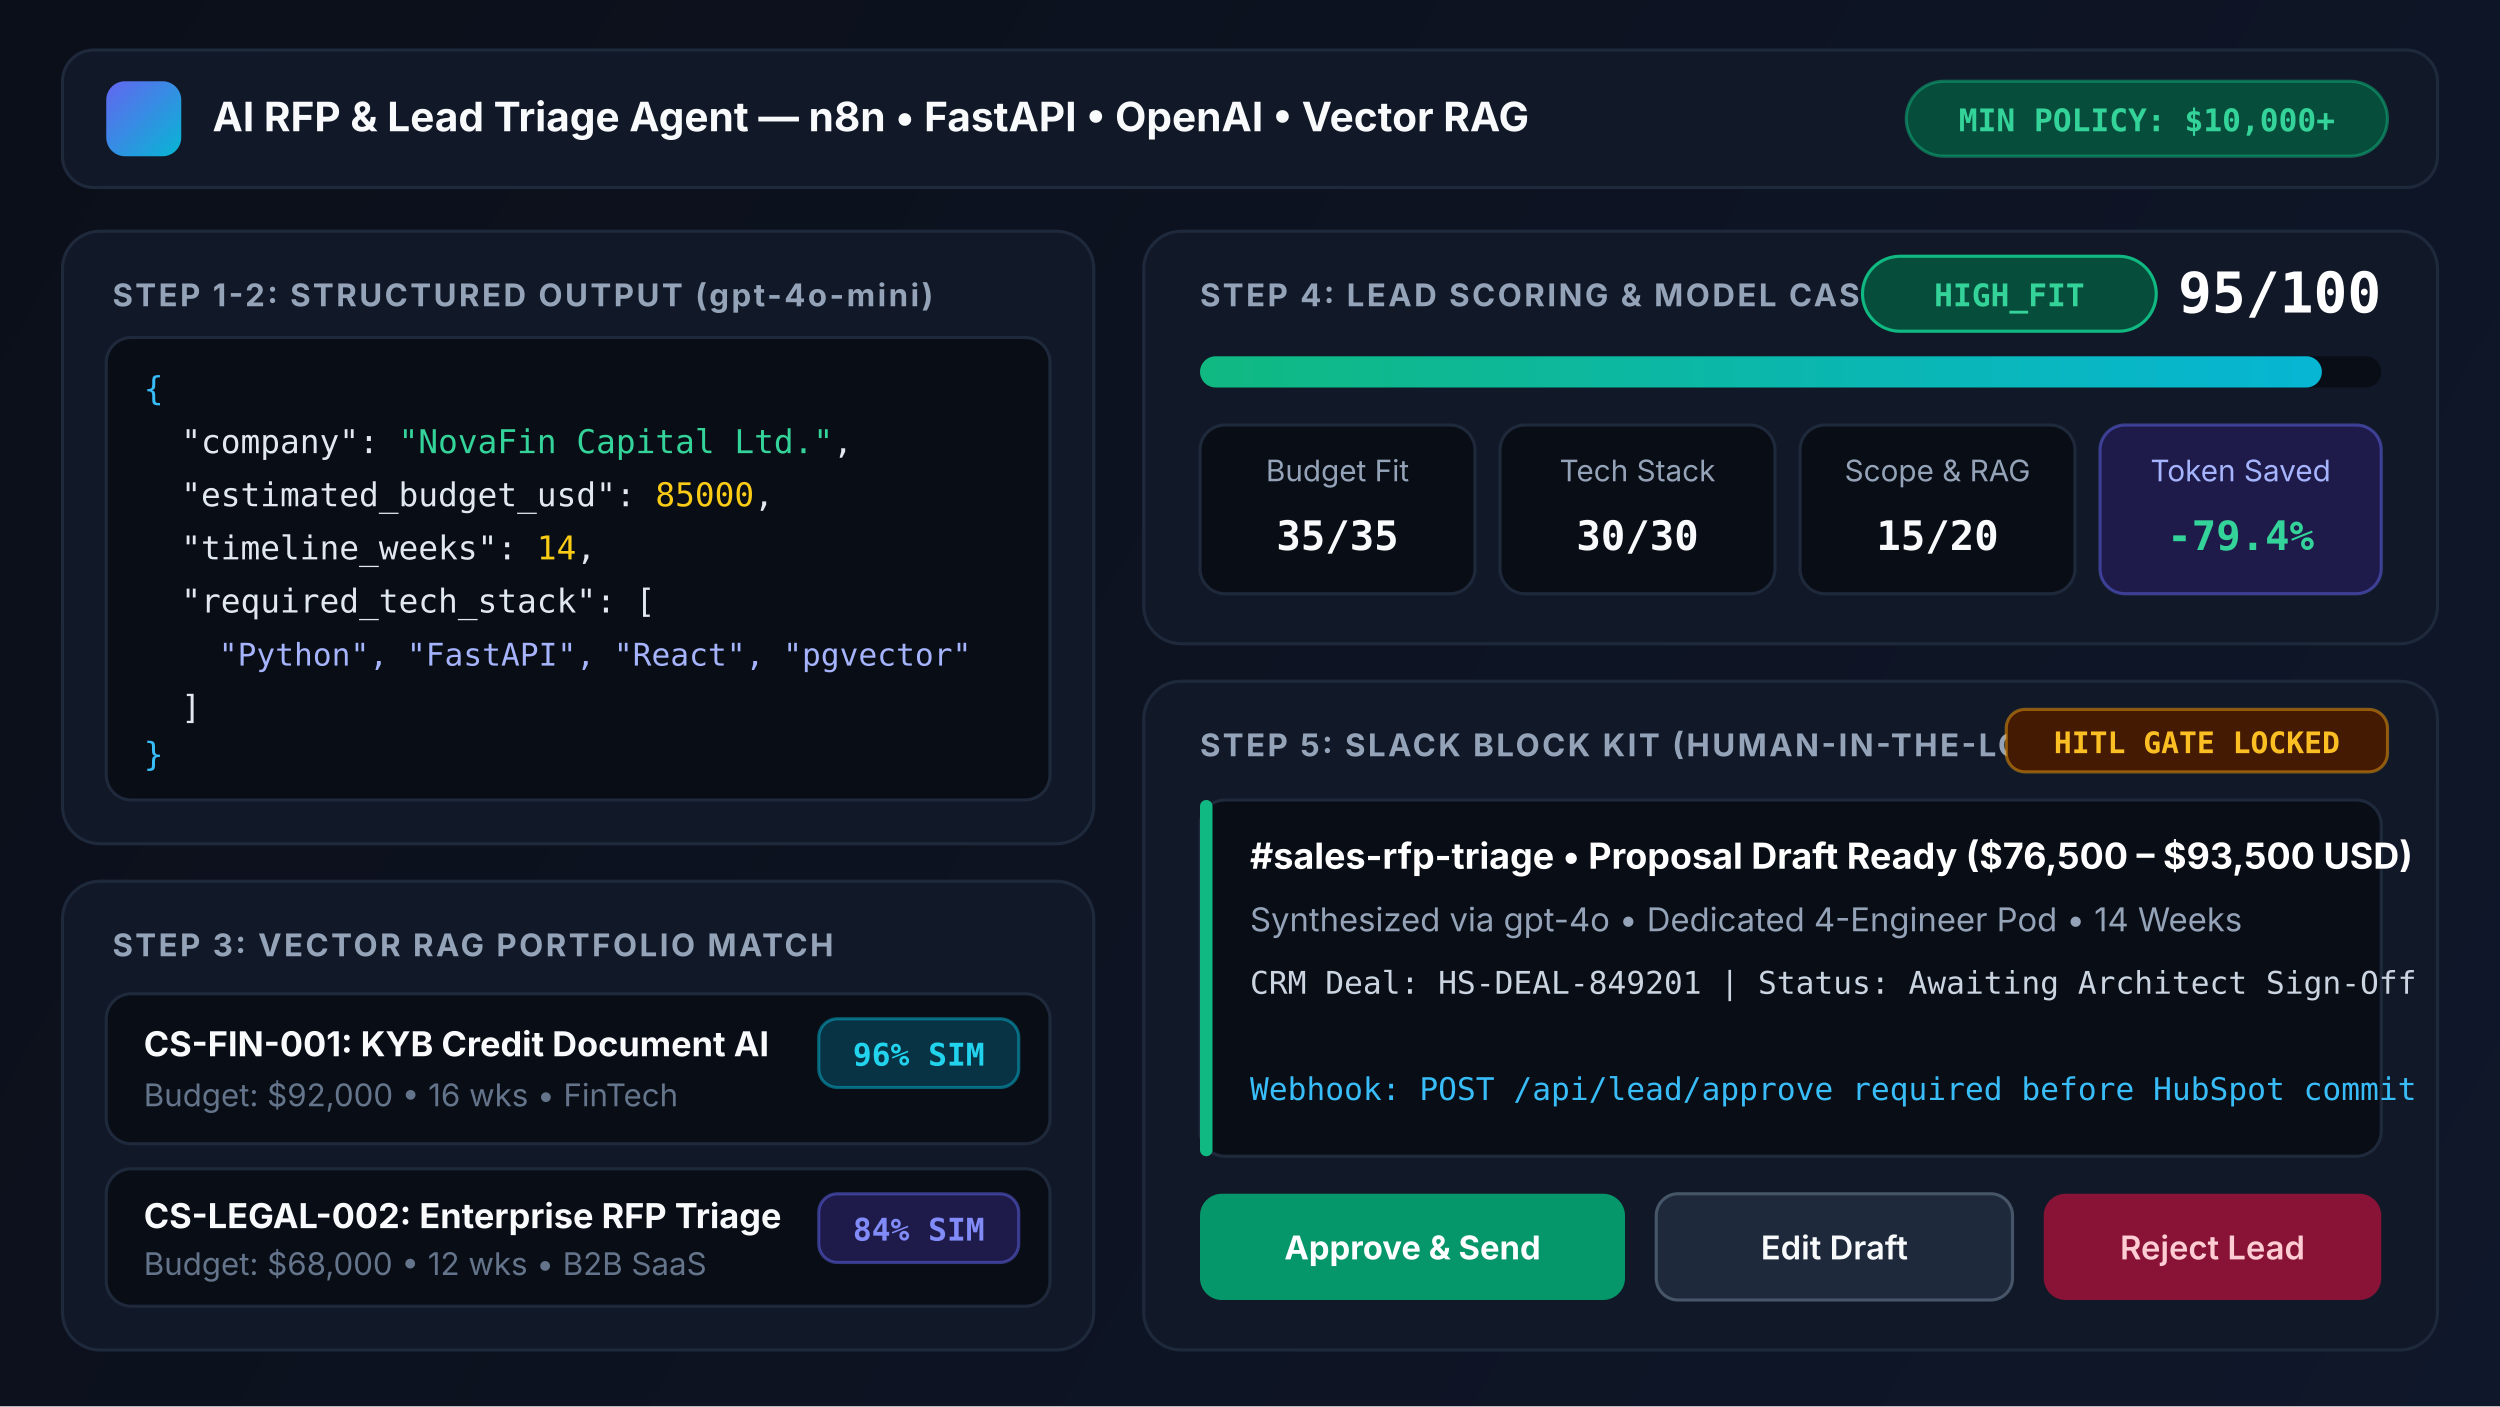
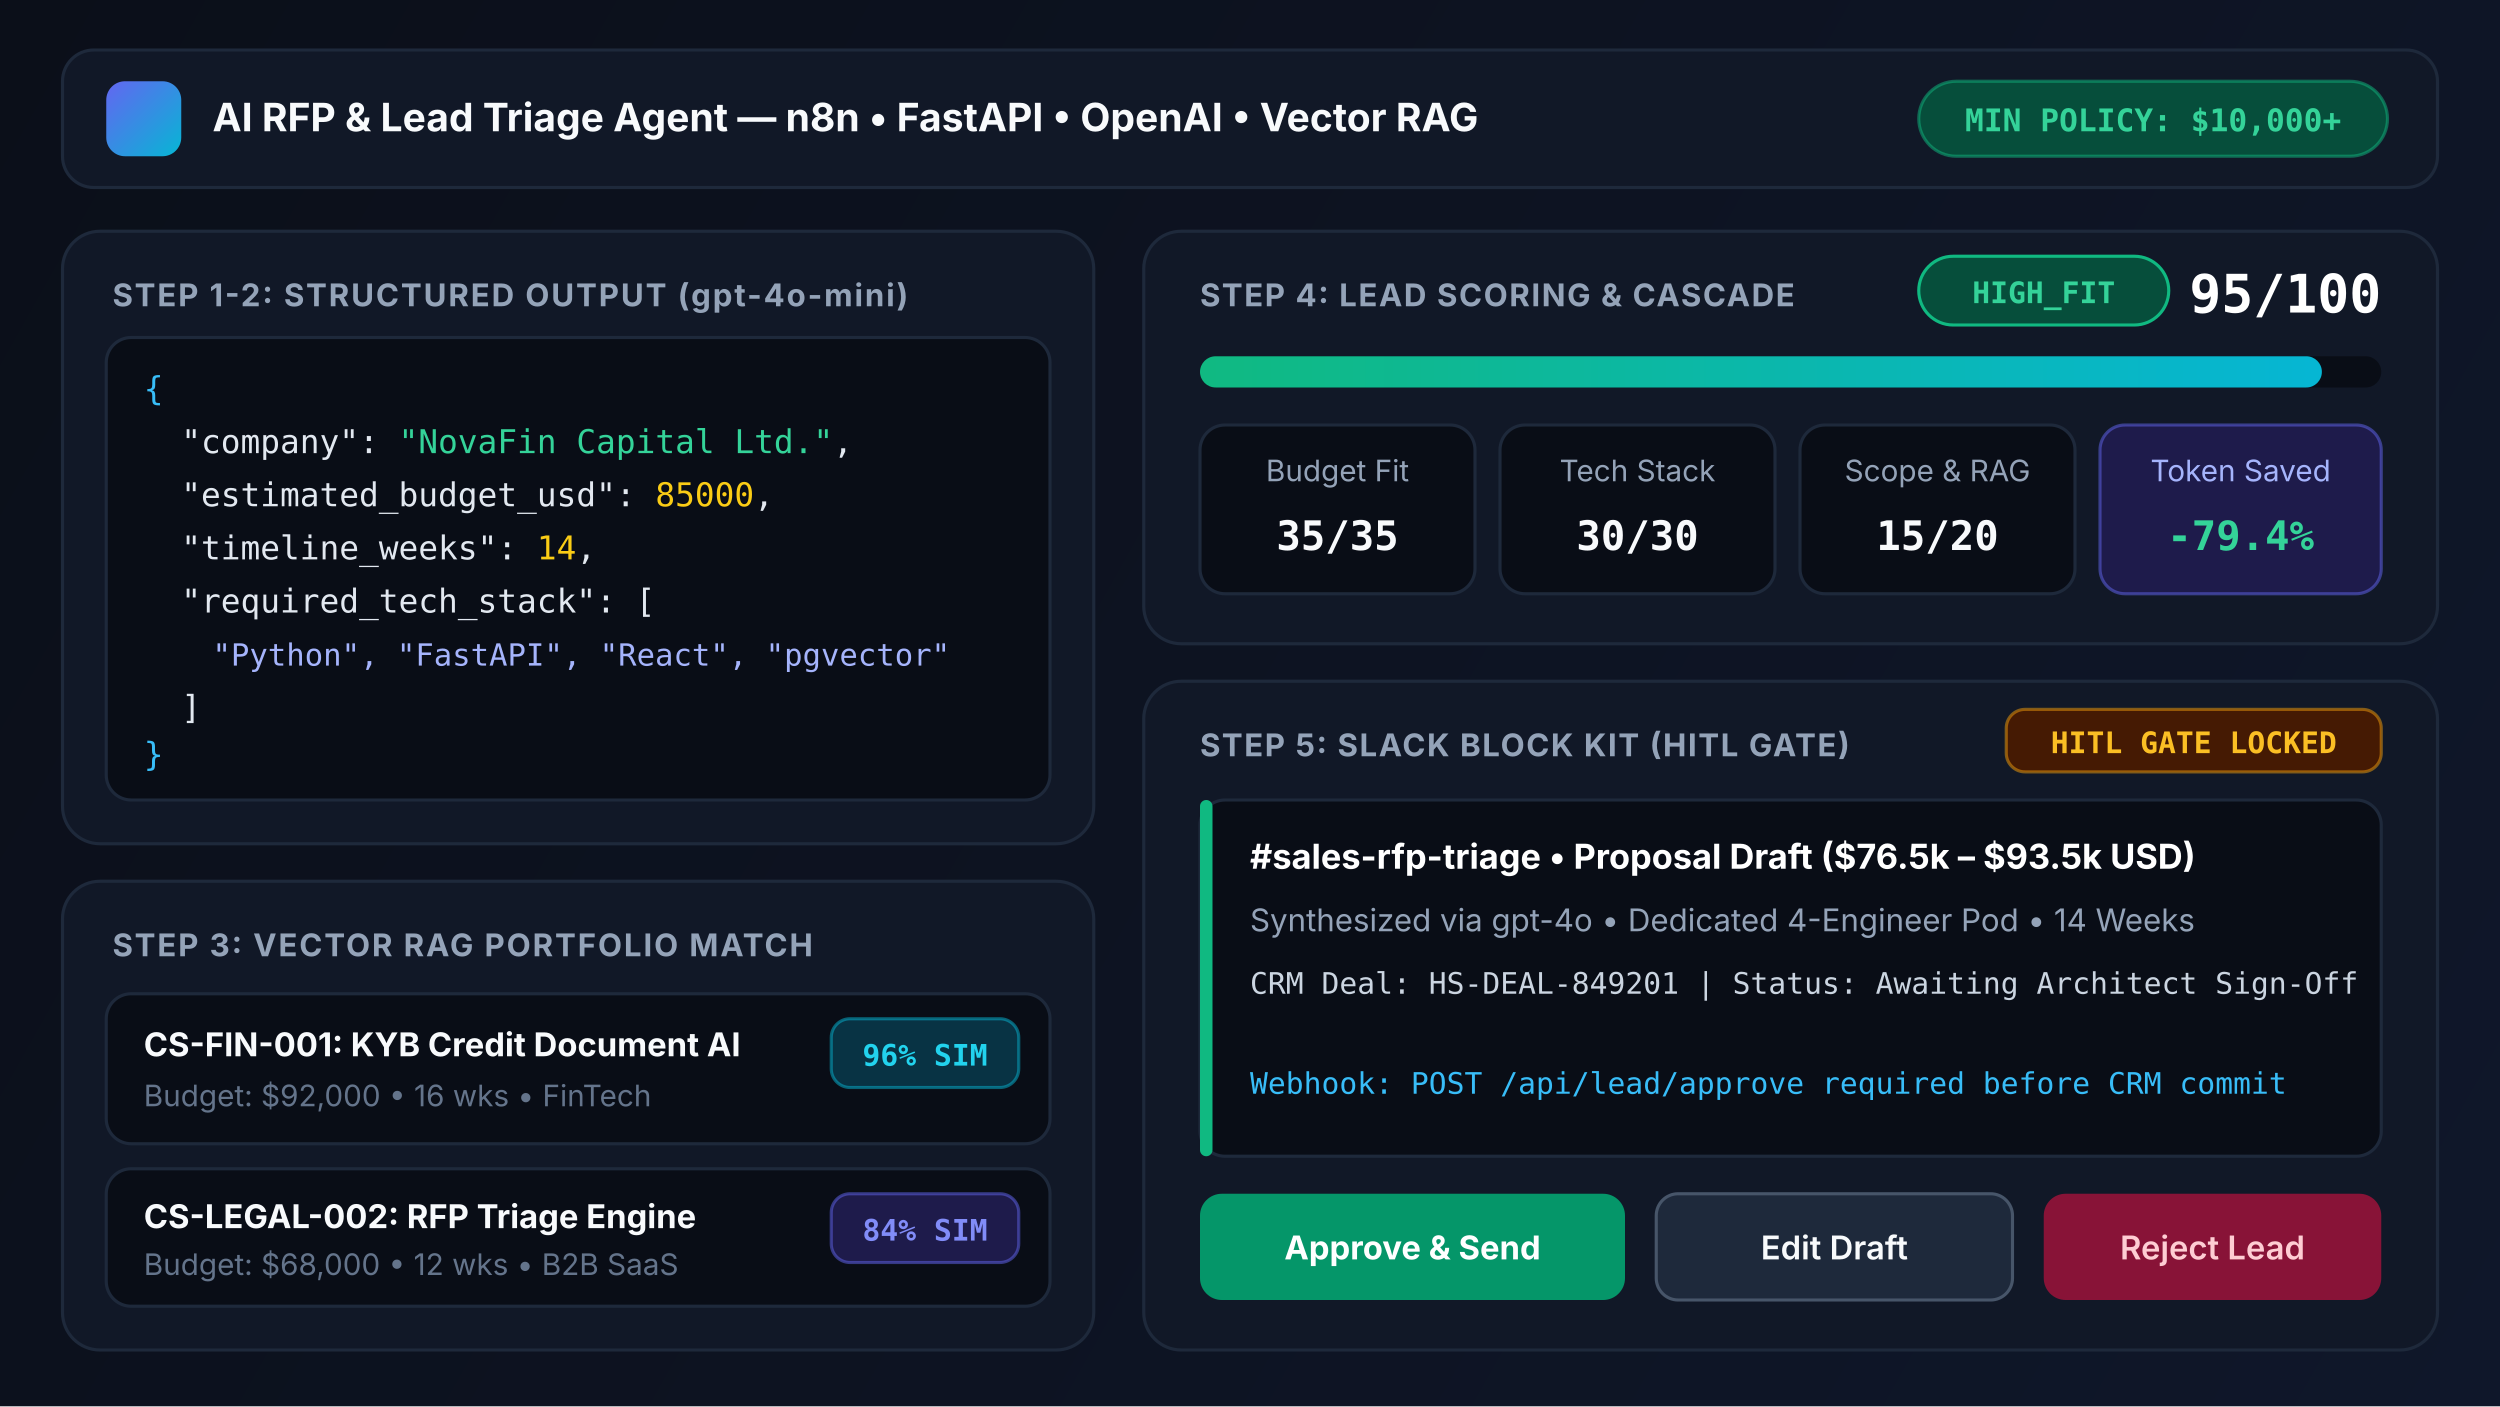
<svg xmlns="http://www.w3.org/2000/svg" viewBox="0 0 800 450" width="800" height="450" fill="none">
  <defs>
    <linearGradient id="bgGrad" x1="0" y1="0" x2="800" y2="450" gradientUnits="userSpaceOnUse">
      <stop offset="0%" stop-color="#0b0f19" />
      <stop offset="100%" stop-color="#0f172a" />
    </linearGradient>
    <linearGradient id="accentGrad" x1="0" y1="0" x2="1" y2="1">
      <stop offset="0%" stop-color="#6366f1" />
      <stop offset="100%" stop-color="#06b6d4" />
    </linearGradient>
    <linearGradient id="scoreGrad" x1="0" y1="0" x2="1" y2="0">
      <stop offset="0%" stop-color="#10b981" />
      <stop offset="100%" stop-color="#06b6d4" />
    </linearGradient>
  </defs>
  <rect width="800" height="450" fill="url(#bgGrad)" />
  <rect x="20" y="16" width="760" height="44" rx="10" fill="#111827" stroke="#1e293b" />
  <rect x="34" y="26" width="24" height="24" rx="6" fill="url(#accentGrad)" />
-   <text x="68" y="42" fill="#f8fafc" font-family="Inter, system-ui, sans-serif" font-size="13" font-weight="700">AI RFP &amp; Lead Triage Agent — n8n • FastAPI • OpenAI • Vector RAG</text>
-   <rect x="610" y="26" width="154" height="24" rx="12" fill="#064e3b" stroke="#10b981" stroke-opacity="0.5" />
-   <text x="687" y="42" text-anchor="middle" fill="#34d399" font-family="monospace" font-size="10" font-weight="700">MIN POLICY: $10,000+</text>
+   <text x="68" y="42" fill="#f8fafc" font-family="Inter, system-ui, sans-serif" font-size="12.5" font-weight="700">AI RFP &amp; Lead Triage Agent — n8n • FastAPI • OpenAI • Vector RAG</text>
+   <rect x="614" y="26" width="150" height="24" rx="12" fill="#064e3b" stroke="#10b981" stroke-opacity="0.5" />
+   <text x="689" y="42" text-anchor="middle" fill="#34d399" font-family="monospace" font-size="10" font-weight="700">MIN POLICY: $10,000+</text>
  <rect x="20" y="74" width="330" height="196" rx="12" fill="#111827" stroke="#1e293b" />
-   <text x="36" y="98" fill="#94a3b8" font-family="Inter, system-ui, sans-serif" font-size="10" font-weight="700" letter-spacing="0.8">STEP 1-2: STRUCTURED OUTPUT (gpt-4o-mini)</text>
+   <text x="36" y="98" fill="#94a3b8" font-family="Inter, system-ui, sans-serif" font-size="10" font-weight="700" letter-spacing="0.6">STEP 1-2: STRUCTURED OUTPUT (gpt-4o-mini)</text>
  <rect x="34" y="108" width="302" height="148" rx="8" fill="#090d16" stroke="#1e293b" />
  <text x="46" y="128" fill="#38bdf8" font-family="monospace" font-size="10.5">{</text>
  <text x="58" y="145" fill="#e2e8f0" font-family="monospace" font-size="10.5">"company": <tspan fill="#34d399">"NovaFin Capital Ltd."</tspan>,</text>
  <text x="58" y="162" fill="#e2e8f0" font-family="monospace" font-size="10.5">"estimated_budget_usd": <tspan fill="#facc15">85000</tspan>,</text>
  <text x="58" y="179" fill="#e2e8f0" font-family="monospace" font-size="10.5">"timeline_weeks": <tspan fill="#facc15">14</tspan>,</text>
  <text x="58" y="196" fill="#e2e8f0" font-family="monospace" font-size="10.5">"required_tech_stack": [</text>
-   <text x="70" y="213" fill="#a5b4fc" font-family="monospace" font-size="10">"Python", "FastAPI", "React", "pgvector"</text>
+   <text x="68" y="213" fill="#a5b4fc" font-family="monospace" font-size="9.8">"Python", "FastAPI", "React", "pgvector"</text>
  <text x="58" y="230" fill="#e2e8f0" font-family="monospace" font-size="10.5">]</text>
  <text x="46" y="245" fill="#38bdf8" font-family="monospace" font-size="10.5">}</text>
  <rect x="20" y="282" width="330" height="150" rx="12" fill="#111827" stroke="#1e293b" />
-   <text x="36" y="306" fill="#94a3b8" font-family="Inter, system-ui, sans-serif" font-size="10" font-weight="700" letter-spacing="0.8">STEP 3: VECTOR RAG PORTFOLIO MATCH</text>
+   <text x="36" y="306" fill="#94a3b8" font-family="Inter, system-ui, sans-serif" font-size="10" font-weight="700" letter-spacing="0.6">STEP 3: VECTOR RAG PORTFOLIO MATCH</text>
  <rect x="34" y="318" width="302" height="48" rx="8" fill="#090d16" stroke="#1e293b" />
-   <text x="46" y="338" fill="#f8fafc" font-family="Inter, system-ui, sans-serif" font-size="11" font-weight="700">CS-FIN-001: KYB Credit Document AI</text>
-   <text x="46" y="354" fill="#64748b" font-family="Inter, system-ui, sans-serif" font-size="10">Budget: $92,000 • 16 wks • FinTech</text>
-   <rect x="262" y="326" width="64" height="22" rx="6" fill="#083344" stroke="#06b6d4" stroke-opacity="0.5" />
-   <text x="294" y="341" text-anchor="middle" fill="#22d3ee" font-family="monospace" font-size="10" font-weight="700">96% SIM</text>
+   <text x="46" y="338" fill="#f8fafc" font-family="Inter, system-ui, sans-serif" font-size="10.5" font-weight="700">CS-FIN-001: KYB Credit Document AI</text>
+   <text x="46" y="354" fill="#64748b" font-family="Inter, system-ui, sans-serif" font-size="9.5">Budget: $92,000 • 16 wks • FinTech</text>
+   <rect x="266" y="326" width="60" height="22" rx="6" fill="#083344" stroke="#06b6d4" stroke-opacity="0.5" />
+   <text x="296" y="341" text-anchor="middle" fill="#22d3ee" font-family="monospace" font-size="9.5" font-weight="700">96% SIM</text>
  <rect x="34" y="374" width="302" height="44" rx="8" fill="#090d16" stroke="#1e293b" />
-   <text x="46" y="393" fill="#f8fafc" font-family="Inter, system-ui, sans-serif" font-size="11" font-weight="700">CS-LEGAL-002: Enterprise RFP Triage</text>
-   <text x="46" y="408" fill="#64748b" font-family="Inter, system-ui, sans-serif" font-size="10">Budget: $68,000 • 12 wks • B2B SaaS</text>
-   <rect x="262" y="382" width="64" height="22" rx="6" fill="#1e1b4b" stroke="#6366f1" stroke-opacity="0.5" />
-   <text x="294" y="397" text-anchor="middle" fill="#818cf8" font-family="monospace" font-size="10" font-weight="700">84% SIM</text>
+   <text x="46" y="393" fill="#f8fafc" font-family="Inter, system-ui, sans-serif" font-size="10.5" font-weight="700">CS-LEGAL-002: RFP Triage Engine</text>
+   <text x="46" y="408" fill="#64748b" font-family="Inter, system-ui, sans-serif" font-size="9.5">Budget: $68,000 • 12 wks • B2B SaaS</text>
+   <rect x="266" y="382" width="60" height="22" rx="6" fill="#1e1b4b" stroke="#6366f1" stroke-opacity="0.5" />
+   <text x="296" y="397" text-anchor="middle" fill="#818cf8" font-family="monospace" font-size="9.5" font-weight="700">84% SIM</text>
  <rect x="366" y="74" width="414" height="132" rx="12" fill="#111827" stroke="#1e293b" />
-   <text x="384" y="98" fill="#94a3b8" font-family="Inter, system-ui, sans-serif" font-size="10" font-weight="700" letter-spacing="0.8">STEP 4: LEAD SCORING &amp; MODEL CASCADING</text>
-   <rect x="596" y="82" width="94" height="24" rx="12" fill="#064e3b" stroke="#10b981" />
-   <text x="643" y="98" text-anchor="middle" fill="#34d399" font-family="monospace" font-size="10" font-weight="700">HIGH_FIT</text>
-   <text x="762" y="100" text-anchor="end" fill="#ffffff" font-family="monospace" font-size="18" font-weight="800">95/100</text>
+   <text x="384" y="98" fill="#94a3b8" font-family="Inter, system-ui, sans-serif" font-size="10" font-weight="700" letter-spacing="0.5">STEP 4: LEAD SCORING &amp; CASCADE</text>
+   <rect x="614" y="82" width="80" height="22" rx="11" fill="#064e3b" stroke="#10b981" />
+   <text x="654" y="97" text-anchor="middle" fill="#34d399" font-family="monospace" font-size="9.5" font-weight="700">HIGH_FIT</text>
+   <text x="762" y="100" text-anchor="end" fill="#ffffff" font-family="monospace" font-size="17" font-weight="800">95/100</text>
  <rect x="384" y="114" width="378" height="10" rx="5" fill="#090d16" />
  <rect x="384" y="114" width="359" height="10" rx="5" fill="url(#scoreGrad)" />
  <rect x="384" y="136" width="88" height="54" rx="8" fill="#090d16" stroke="#1e293b" />
  <text x="428" y="154" text-anchor="middle" fill="#94a3b8" font-family="Inter, system-ui, sans-serif" font-size="9.5">Budget Fit</text>
  <text x="428" y="176" text-anchor="middle" fill="#f8fafc" font-family="monospace" font-size="13" font-weight="700">35/35</text>
  <rect x="480" y="136" width="88" height="54" rx="8" fill="#090d16" stroke="#1e293b" />
  <text x="524" y="154" text-anchor="middle" fill="#94a3b8" font-family="Inter, system-ui, sans-serif" font-size="9.5">Tech Stack</text>
  <text x="524" y="176" text-anchor="middle" fill="#f8fafc" font-family="monospace" font-size="13" font-weight="700">30/30</text>
  <rect x="576" y="136" width="88" height="54" rx="8" fill="#090d16" stroke="#1e293b" />
  <text x="620" y="154" text-anchor="middle" fill="#94a3b8" font-family="Inter, system-ui, sans-serif" font-size="9.5">Scope &amp; RAG</text>
  <text x="620" y="176" text-anchor="middle" fill="#f8fafc" font-family="monospace" font-size="13" font-weight="700">15/20</text>
  <rect x="672" y="136" width="90" height="54" rx="8" fill="#1e1b4b" stroke="#6366f1" stroke-opacity="0.5" />
  <text x="717" y="154" text-anchor="middle" fill="#a5b4fc" font-family="Inter, system-ui, sans-serif" font-size="9.5">Token Saved</text>
  <text x="717" y="176" text-anchor="middle" fill="#34d399" font-family="monospace" font-size="13" font-weight="700">-79.4%</text>
  <rect x="366" y="218" width="414" height="214" rx="12" fill="#111827" stroke="#1e293b" />
-   <text x="384" y="242" fill="#94a3b8" font-family="Inter, system-ui, sans-serif" font-size="10" font-weight="700" letter-spacing="0.8">STEP 5: SLACK BLOCK KIT (HUMAN-IN-THE-LOOP GATE)</text>
-   <rect x="642" y="227" width="122" height="20" rx="6" fill="#451a03" stroke="#f59e0b" stroke-opacity="0.5" />
-   <text x="703" y="241" text-anchor="middle" fill="#fbbf24" font-family="monospace" font-size="9.5" font-weight="700">HITL GATE LOCKED</text>
+   <text x="384" y="242" fill="#94a3b8" font-family="Inter, system-ui, sans-serif" font-size="10" font-weight="700" letter-spacing="0.5">STEP 5: SLACK BLOCK KIT (HITL GATE)</text>
+   <rect x="642" y="227" width="120" height="20" rx="6" fill="#451a03" stroke="#f59e0b" stroke-opacity="0.5" />
+   <text x="702" y="241" text-anchor="middle" fill="#fbbf24" font-family="monospace" font-size="9.5" font-weight="700">HITL GATE LOCKED</text>
  <rect x="384" y="256" width="378" height="114" rx="8" fill="#090d16" stroke="#1e293b" />
  <rect x="384" y="256" width="4" height="114" rx="2" fill="#10b981" />
-   <text x="400" y="278" fill="#ffffff" font-family="Inter, system-ui, sans-serif" font-size="11.5" font-weight="700">#sales-rfp-triage • Proposal Draft Ready ($76,500 – $93,500 USD)</text>
-   <text x="400" y="298" fill="#94a3b8" font-family="Inter, system-ui, sans-serif" font-size="10.5">Synthesized via gpt-4o • Dedicated 4-Engineer Pod • 14 Weeks</text>
-   <text x="400" y="318" fill="#cbd5e1" font-family="monospace" font-size="10">CRM Deal: HS-DEAL-849201 | Status: Awaiting Architect Sign-Off</text>
-   <text x="400" y="352" fill="#38bdf8" font-family="monospace" font-size="10">Webhook: POST /api/lead/approve required before HubSpot commit</text>
+   <text x="400" y="278" fill="#ffffff" font-family="Inter, system-ui, sans-serif" font-size="11" font-weight="700">#sales-rfp-triage • Proposal Draft ($76.5k – $93.5k USD)</text>
+   <text x="400" y="298" fill="#94a3b8" font-family="Inter, system-ui, sans-serif" font-size="10">Synthesized via gpt-4o • Dedicated 4-Engineer Pod • 14 Weeks</text>
+   <text x="400" y="318" fill="#cbd5e1" font-family="monospace" font-size="9.5">CRM Deal: HS-DEAL-849201 | Status: Awaiting Architect Sign-Off</text>
+   <text x="400" y="350" fill="#38bdf8" font-family="monospace" font-size="9.5">Webhook: POST /api/lead/approve required before CRM commit</text>
  <rect x="384" y="382" width="136" height="34" rx="7" fill="#059669" />
  <text x="452" y="403" text-anchor="middle" fill="#ffffff" font-family="Inter, system-ui, sans-serif" font-size="10.5" font-weight="700">Approve &amp; Send</text>
  <rect x="530" y="382" width="114" height="34" rx="7" fill="#1e293b" stroke="#475569" />
  <text x="587" y="403" text-anchor="middle" fill="#f8fafc" font-family="Inter, system-ui, sans-serif" font-size="10.5" font-weight="600">Edit Draft</text>
  <rect x="654" y="382" width="108" height="34" rx="7" fill="#881337" />
  <text x="708" y="403" text-anchor="middle" fill="#fecdd3" font-family="Inter, system-ui, sans-serif" font-size="10.5" font-weight="600">Reject Lead</text>
</svg>
